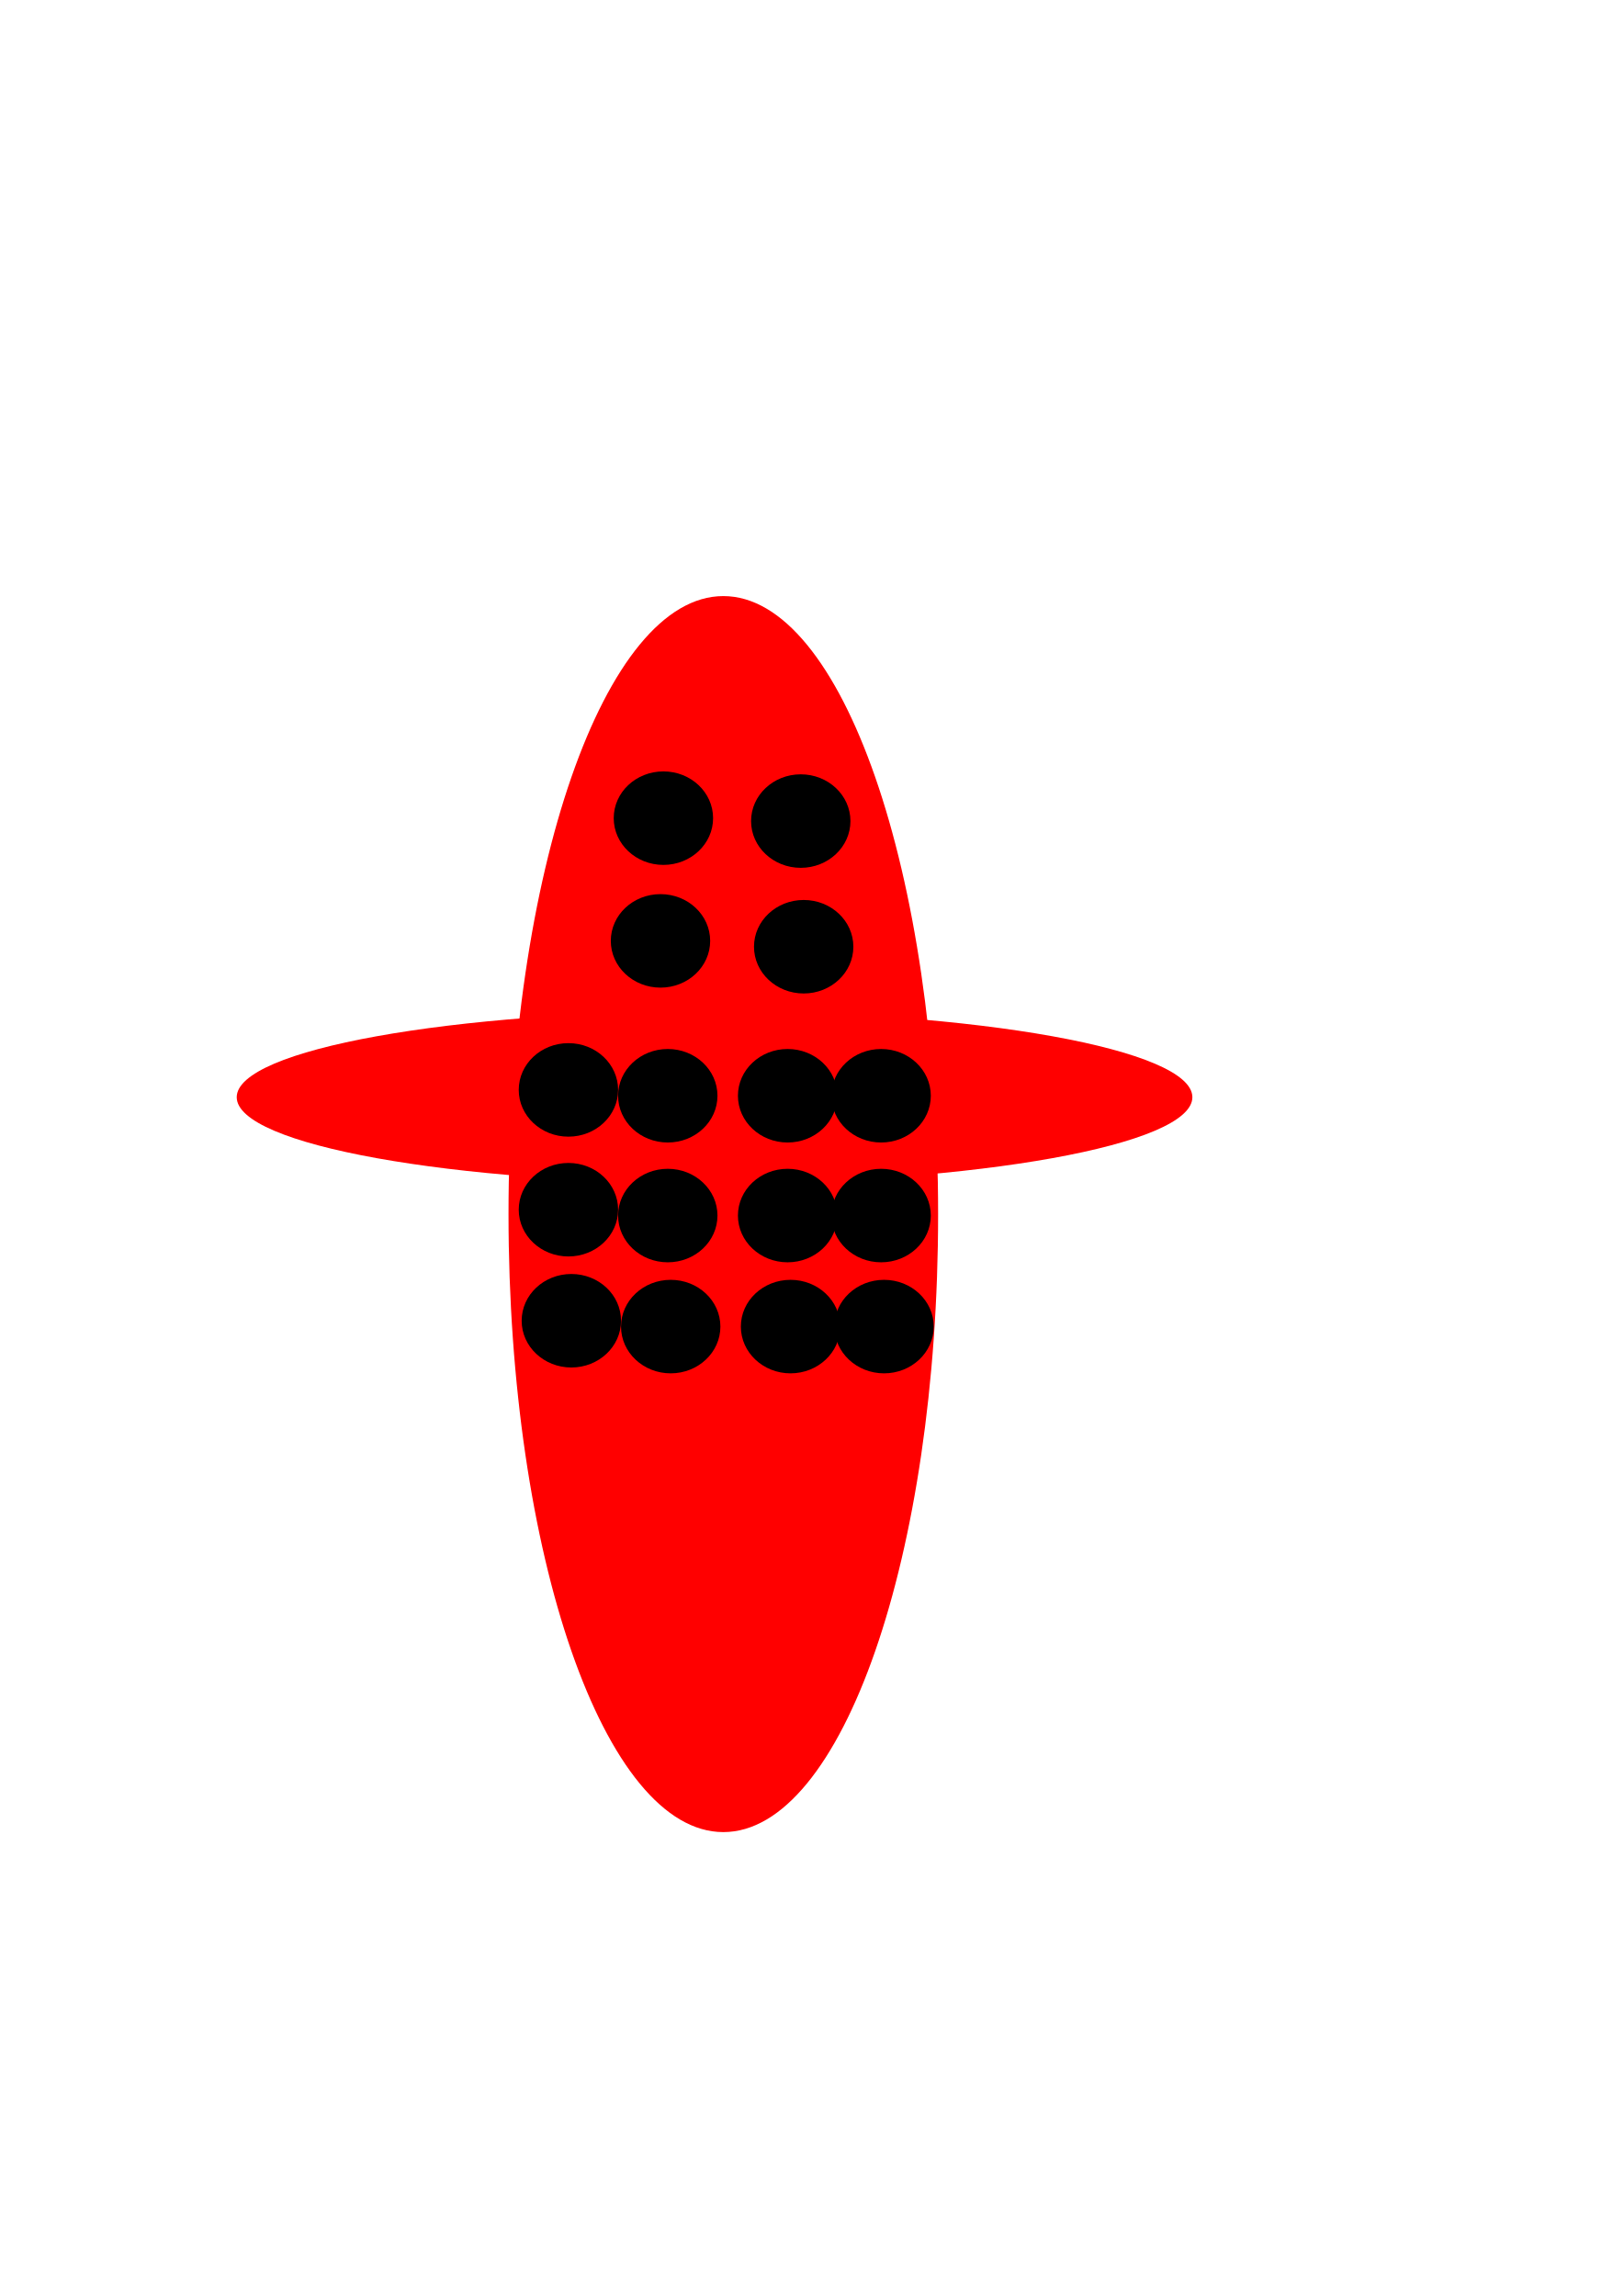
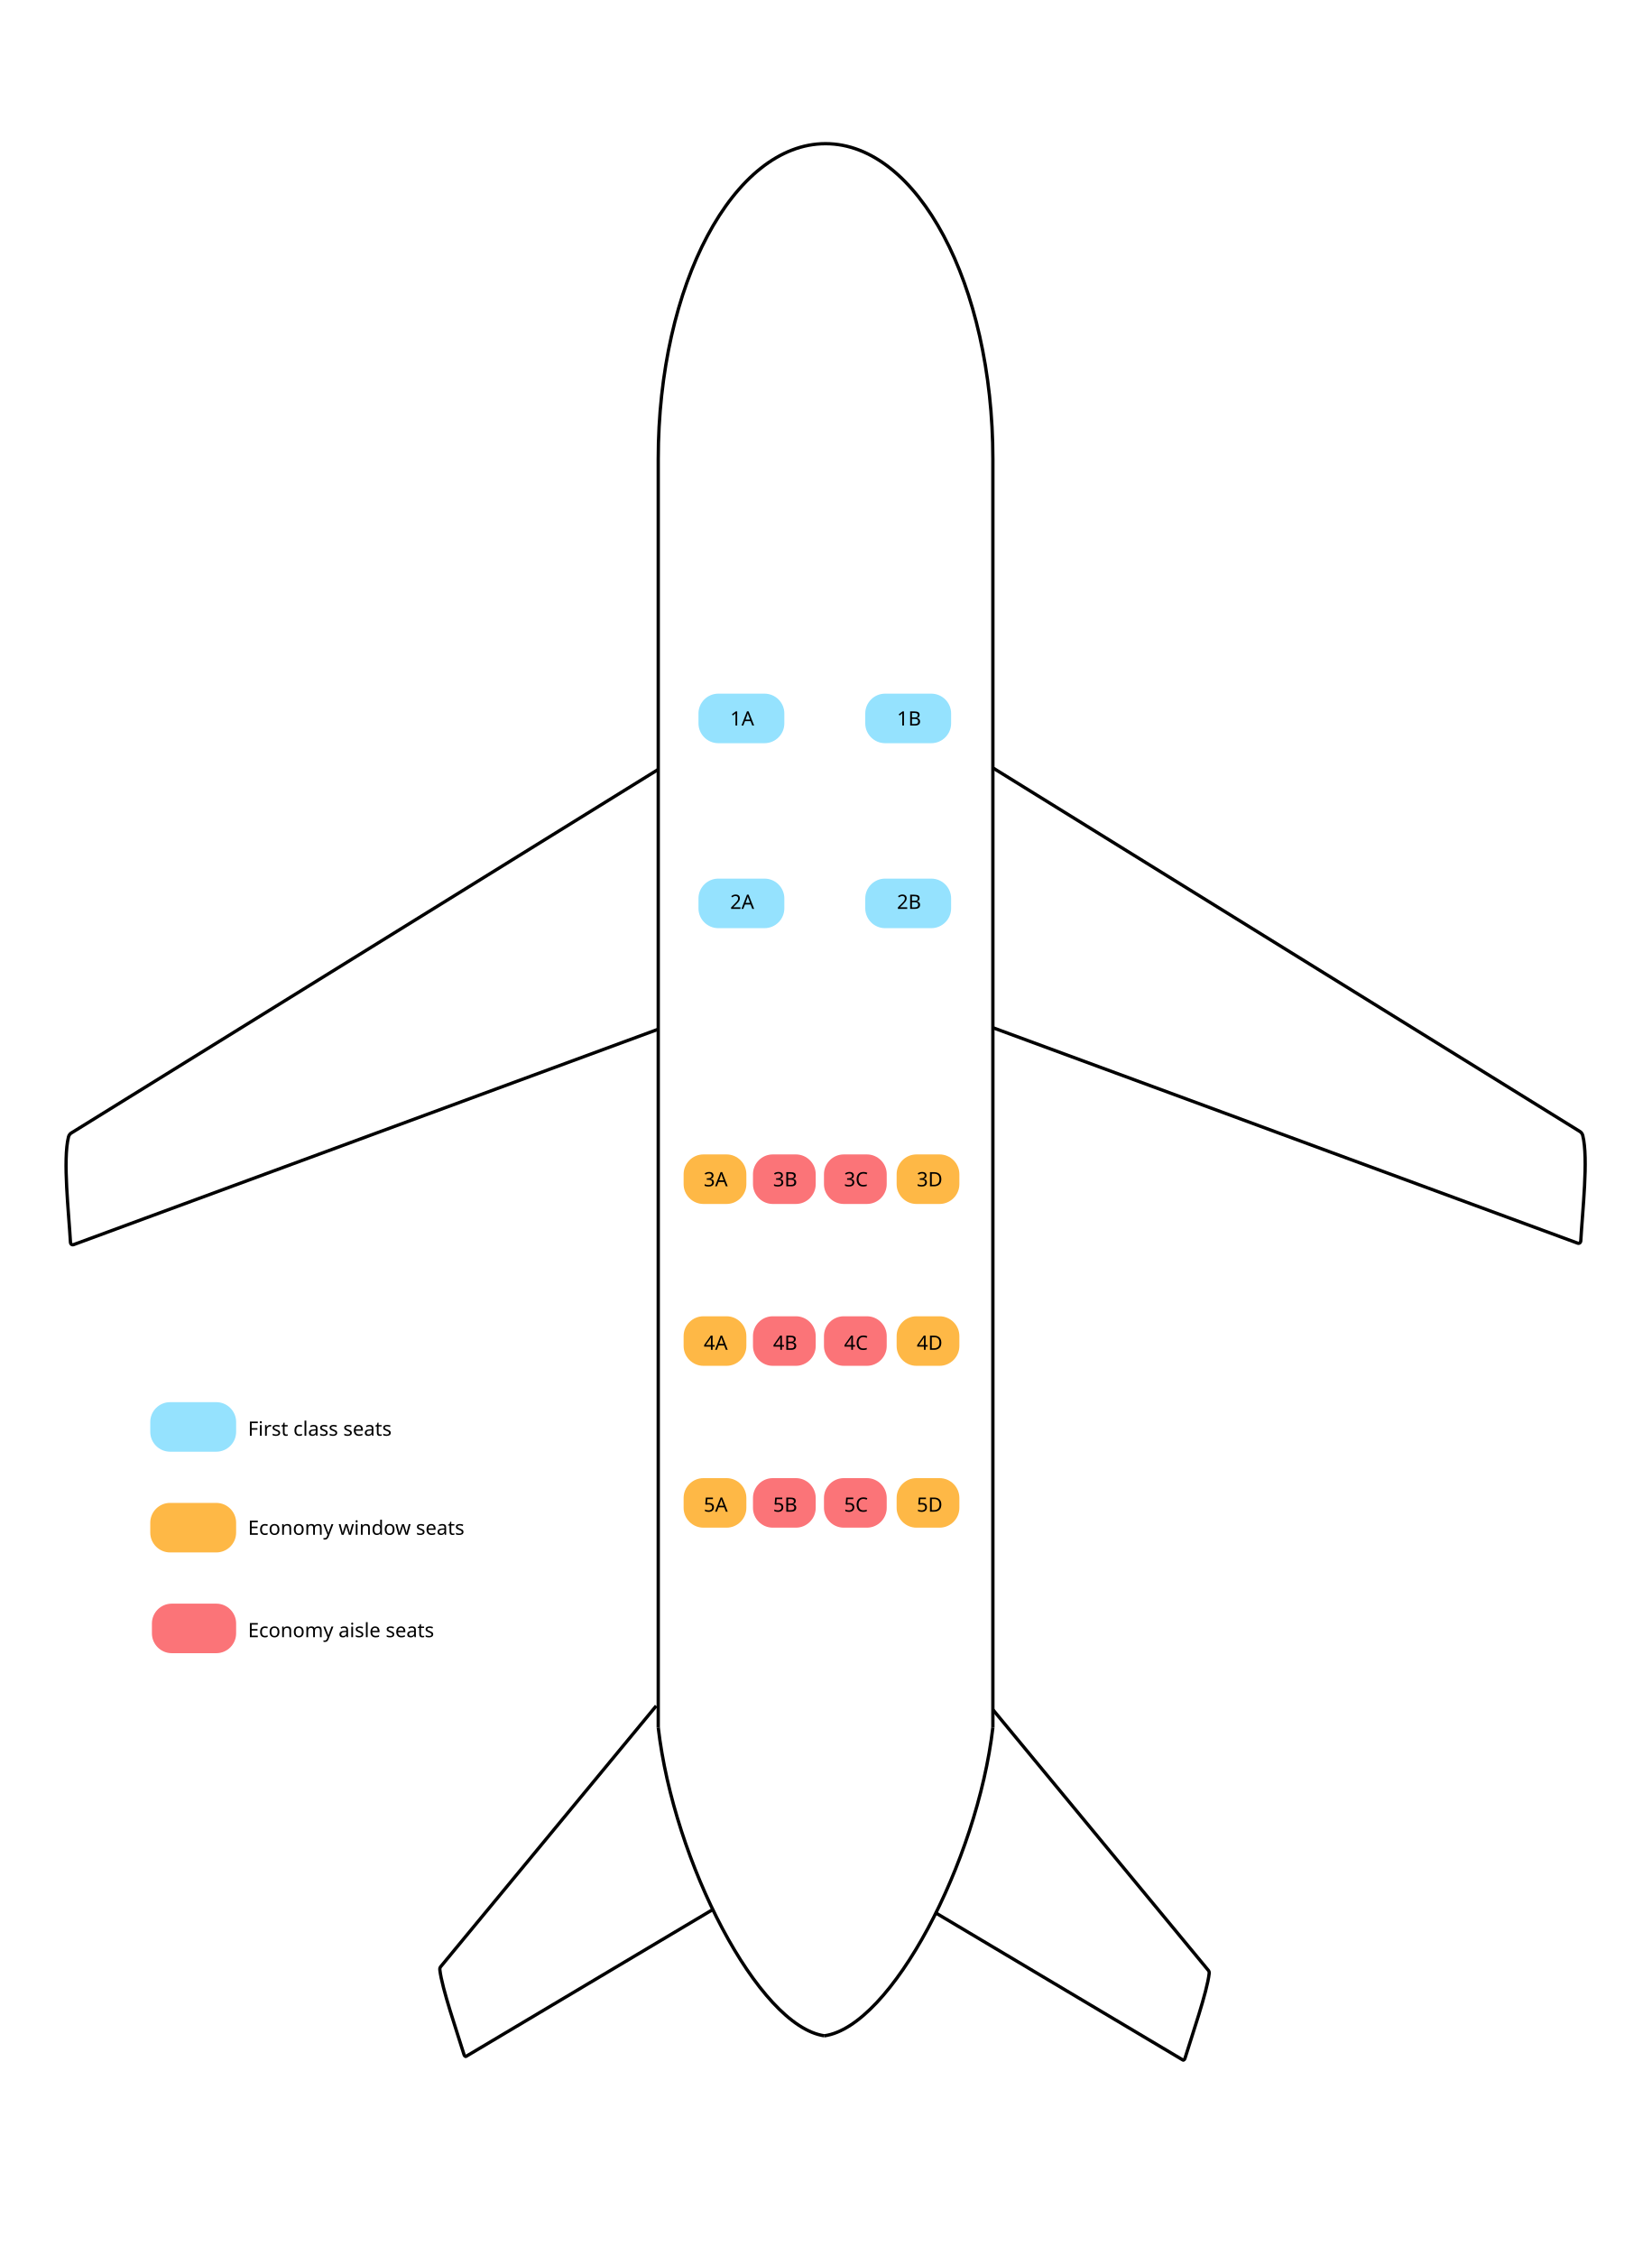
- <svg xmlns="http://www.w3.org/2000/svg" id="svg8" version="1.1" viewBox="0 0 210 297" height="297mm" width="210mm">
-   <defs id="defs2" />
-   <g id="layer1">
-     <ellipse ry="79.942" rx="27.781" cy="157.049" cx="93.549" id="path10" style="fill:#ff0000;fill-rule:evenodd;stroke-width:0.265" />
-     <ellipse ry="11.15" rx="61.799" cy="141.93" cx="92.415" id="path12" style="fill:#ff0000;fill-rule:evenodd;stroke-width:0.265" />
+ <svg xmlns="http://www.w3.org/2000/svg" xml:space="preserve" style="enable-background:new 0 0 1000 1366;" viewBox="0 0 1000 1366" y="0px" x="0px" id="Camada_2" version="1.1">
+   <defs id="defs137" />
+   <style id="style2" type="text/css">
+ 	.st0{fill:#95E2FE;}
+ 	.st1{fill:#FEB846;}
+ 	.st2{fill:#FB7478;}
+ 	.st3{font-family:'MyriadPro-Regular';}
+ 	.st4{font-size:12px;}
+ 	.st5{fill:none;stroke:#000000;stroke-width:2;stroke-miterlimit:10;}
+ </style>
+   <g id="g16">
+     <path id="path4" d="m 131,879 h -28 c -6.6,0 -12,-5.4 -12,-12 v -6 c 0,-6.6 5.4,-12 12,-12 h 28 c 6.6,0 12,5.4 12,12 v 6 c 0,6.6 -5.4,12 -12,12 z" class="st0" />
+     <path id="path6" d="m 131,940 h -28 c -6.6,0 -12,-5.4 -12,-12 v -6 c 0,-6.6 5.4,-12 12,-12 h 28 c 6.6,0 12,5.4 12,12 v 6 c 0,6.6 -5.4,12 -12,12 z" class="st1" />
+     <path id="path8" d="m 131,1001 h -27 c -6.6,0 -12,-5.4 -12,-12 v -6 c 0,-6.6 5.4,-12 12,-12 h 27 c 6.6,0 12,5.4 12,12 v 6 c 0,6.6 -5.4,12 -12,12 z" class="st2" />
+     <text id="text10" class="st3 st4" transform="translate(150.1807,869.3164)">First class seats</text>
+     <text id="text12" class="st3 st4" transform="translate(150.1807,929.3164)">Economy window seats</text>
+     <text id="text14" class="st3 st4" transform="translate(150.1807,991.3164)">Economy aisle seats</text>
  </g>
-   <g id="layer2">
-     <g id="g0">
-       <ellipse style="fill:#000000;stroke-width:0.265" id="1A" cx="85.801" cy="105.833" rx="6.426" ry="6.048" />
-       <ellipse ry="6.048" rx="6.426" cy="106.211" cx="103.565" id="1B" style="fill:#000000;stroke-width:0.265" />
-       <ellipse style="fill:#000000;stroke-width:0.265" id="2A" cx="85.423" cy="121.708" rx="6.426" ry="6.048" />
-       <ellipse ry="6.048" rx="6.426" cy="122.464" cx="103.943" id="2B" style="fill:#000000;stroke-width:0.265" />
+   <g id="g132">
+     <g id="g34">
+       <path id="path18" d="m 398.63,1045.99 c 9.38,81.33 60.61,180.94 100.64,186.68" class="st5" />
+       <path id="path20" d="M 398.63,1045.99 V 279.01 277.94 C 398.63,172.11 444.34,87 499.96,87" class="st5" />
+       <path id="path22" d="m 601.29,1045.99 c -9.5,81.33 -61.44,180.94 -102.03,186.68" class="st5" />
+       <path id="path24" d="M 601.29,1045.99 V 279.01 277.94 C 601.29,172.11 555.59,87 499.96,87" class="st5" />
+       <path id="path26" d="m 601.29,622.27 354.16,130.46 c 0.51,0.19 1.05,0.07 1.43,-0.3 v 0 c 0.26,-0.26 0.42,-0.61 0.44,-1 0.97,-17.62 4.72,-49.91 1.19,-63.97 -0.15,-0.6 -0.45,-1.14 -0.85,-1.6 v 0 c -0.25,-0.29 -0.55,-0.54 -0.87,-0.74 L 601.36,465" class="st5" />
+       <path id="path28" d="m 567.17,1158.55 149.24,88.8 c 0.22,0.13 0.52,0.01 0.8,-0.3 v 0 c 0.19,-0.22 0.35,-0.5 0.44,-0.82 4.36,-14.14 13.35,-40.11 14.62,-51.22 0.05,-0.47 0.02,-0.9 -0.09,-1.25 v 0 c -0.07,-0.22 -0.16,-0.41 -0.28,-0.56 L 601.24,1035.11" class="st5" />
+       <path id="path30" d="m 431.48,1156.33 -149.24,88.8 c -0.22,0.13 -0.52,0.01 -0.8,-0.3 v 0 c -0.19,-0.22 -0.35,-0.5 -0.44,-0.82 -4.36,-14.14 -13.35,-40.11 -14.62,-51.22 -0.05,-0.47 -0.02,-0.9 0.09,-1.25 v 0 c 0.07,-0.22 0.16,-0.41 0.28,-0.56 l 130.66,-158.09" class="st5" />
+       <path id="path32" d="M 398.71,623.16 44.55,753.62 c -0.51,0.19 -1.05,0.07 -1.43,-0.3 v 0 c -0.26,-0.26 -0.42,-0.61 -0.44,-1 -0.97,-17.62 -4.72,-49.91 -1.19,-63.97 0.15,-0.6 0.45,-1.14 0.85,-1.6 v 0 c 0.25,-0.29 0.55,-0.54 0.87,-0.74 L 398.65,465.88" class="st5" />
    </g>
-     <g id="g1">
-       <path id="3A" style="fill:#000000;stroke-width:0.265" d="m 79.942,140.985 a 6.426,6.048 0 0 1 -6.426,6.048 6.426,6.048 0 0 1 -6.426,-6.048 6.426,6.048 0 0 1 6.426,-6.048 6.426,6.048 0 0 1 6.426,6.048" />
-       <path id="3B" style="fill:#000000;stroke-width:0.265" d="m 92.793,141.741 a 6.426,6.048 0 0 1 -6.426,6.048 6.426,6.048 0 0 1 -6.426,-6.048 6.426,6.048 0 0 1 6.426,-6.048 6.426,6.048 0 0 1 6.426,6.048" />
-       <ellipse ry="6.048" rx="6.426" cy="141.741" cx="101.865" id="3C" style="fill:#000000;stroke-width:0.265" />
-       <ellipse style="fill:#000000;stroke-width:0.265" id="3D" cx="113.96" cy="141.741" rx="6.426" ry="6.048" />
-       <path d="m 79.942,156.482 a 6.426,6.048 0 0 1 -6.426,6.048 6.426,6.048 0 0 1 -6.426,-6.048 6.426,6.048 0 0 1 6.426,-6.048 6.426,6.048 0 0 1 6.426,6.048" style="fill:#000000;stroke-width:0.265" id="4A" />
-       <path d="m 92.793,157.238 a 6.426,6.048 0 0 1 -6.426,6.048 6.426,6.048 0 0 1 -6.426,-6.048 6.426,6.048 0 0 1 6.426,-6.048 6.426,6.048 0 0 1 6.426,6.048" style="fill:#000000;stroke-width:0.265" id="4B" />
-       <ellipse style="fill:#000000;stroke-width:0.265" id="4C" cx="101.865" cy="157.238" rx="6.426" ry="6.048" />
-       <ellipse ry="6.048" rx="6.426" cy="157.238" cx="113.96" id="4D" style="fill:#000000;stroke-width:0.265" />
-       <path d="m 80.32,170.845 a 6.426,6.048 0 0 1 -6.426,6.048 6.426,6.048 0 0 1 -6.426,-6.048 6.426,6.048 0 0 1 6.426,-6.048 6.426,6.048 0 0 1 6.426,6.048" style="fill:#000000;stroke-width:0.265" id="5A" />
-       <path d="m 93.171,171.601 a 6.426,6.048 0 0 1 -6.426,6.048 6.426,6.048 0 0 1 -6.426,-6.048 6.426,6.048 0 0 1 6.426,-6.048 6.426,6.048 0 0 1 6.426,6.048" style="fill:#000000;stroke-width:0.265" id="5B" />
-       <ellipse style="fill:#000000;stroke-width:0.265" id="5C" cx="102.243" cy="171.601" rx="6.426" ry="6.048" />
-       <ellipse ry="6.048" rx="6.426" cy="171.601" cx="114.338" id="5D" style="fill:#000000;stroke-width:0.265" />
+     <g id="1A">
+       <path id="path36" d="m 463,450 h -28 c -6.6,0 -12,-5.4 -12,-12 v -6 c 0,-6.6 5.4,-12 12,-12 h 28 c 6.6,0 12,5.4 12,12 v 6 c 0,6.6 -5.4,12 -12,12 z" class="st0" />
+       <text id="text38" class="st3 st4" transform="translate(442.1807,439.3164)">1A</text>
+     </g>
+     <g id="1B">
+       <path id="path42" d="m 564,450 h -28 c -6.6,0 -12,-5.4 -12,-12 v -6 c 0,-6.6 5.4,-12 12,-12 h 28 c 6.6,0 12,5.4 12,12 v 6 c 0,6.6 -5.4,12 -12,12 z" class="st0" />
+       <text id="text44" class="st3 st4" transform="translate(543.1807,439.3164)">1B</text>
+     </g>
+     <g id="2A">
+       <path id="path48" d="m 463,562 h -28 c -6.6,0 -12,-5.4 -12,-12 v -6 c 0,-6.6 5.4,-12 12,-12 h 28 c 6.6,0 12,5.4 12,12 v 6 c 0,6.6 -5.4,12 -12,12 z" class="st0" />
+       <text id="text50" class="st3 st4" transform="translate(442.1807,550.3164)">2A</text>
+     </g>
+     <g id="2B">
+       <path id="path54" d="m 564,562 h -28 c -6.6,0 -12,-5.4 -12,-12 v -6 c 0,-6.6 5.4,-12 12,-12 h 28 c 6.6,0 12,5.4 12,12 v 6 c 0,6.6 -5.4,12 -12,12 z" class="st0" />
+       <text id="text56" class="st3 st4" transform="translate(543.1807,550.3164)">2B</text>
+     </g>
+     <g id="3A">
+       <path id="path60" d="m 440,729 h -14 c -6.6,0 -12,-5.4 -12,-12 v -6 c 0,-6.6 5.4,-12 12,-12 h 14 c 6.6,0 12,5.4 12,12 v 6 c 0,6.6 -5.4,12 -12,12 z" class="st1" />
+       <text id="text62" class="st3 st4" transform="translate(426.1807,718.3164)">3A</text>
+     </g>
+     <g id="4A">
+       <path id="path66" d="m 440,827 h -14 c -6.6,0 -12,-5.4 -12,-12 v -6 c 0,-6.6 5.4,-12 12,-12 h 14 c 6.6,0 12,5.4 12,12 v 6 c 0,6.6 -5.4,12 -12,12 z" class="st1" />
+       <text id="text68" class="st3 st4" transform="translate(426.1807,817.3164)">4A</text>
+     </g>
+     <g id="5A">
+       <path id="path72" d="m 440,925 h -14 c -6.6,0 -12,-5.4 -12,-12 v -6 c 0,-6.6 5.4,-12 12,-12 h 14 c 6.6,0 12,5.4 12,12 v 6 c 0,6.6 -5.4,12 -12,12 z" class="st1" />
+       <text id="text74" class="st3 st4" transform="translate(426.1807,915.3164)">5A</text>
+     </g>
+     <g id="3B">
+       <path id="path78" d="m 482,729 h -14 c -6.6,0 -12,-5.4 -12,-12 v -6 c 0,-6.6 5.4,-12 12,-12 h 14 c 6.6,0 12,5.4 12,12 v 6 c 0,6.6 -5.4,12 -12,12 z" class="st2" />
+       <text id="text80" class="st3 st4" transform="translate(468.1807,718.3164)">3B</text>
+     </g>
+     <g id="4B">
+       <path id="path84" d="m 482,827 h -14 c -6.6,0 -12,-5.4 -12,-12 v -6 c 0,-6.6 5.4,-12 12,-12 h 14 c 6.6,0 12,5.4 12,12 v 6 c 0,6.6 -5.4,12 -12,12 z" class="st2" />
+       <text id="text86" class="st3 st4" transform="translate(468.1807,817.3164)">4B</text>
+     </g>
+     <g id="5B">
+       <path id="path90" d="m 482,925 h -14 c -6.6,0 -12,-5.4 -12,-12 v -6 c 0,-6.6 5.4,-12 12,-12 h 14 c 6.6,0 12,5.4 12,12 v 6 c 0,6.6 -5.4,12 -12,12 z" class="st2" />
+       <text id="text92" class="st3 st4" transform="translate(468.1807,915.3164)">5B</text>
+     </g>
+     <g id="3C">
+       <path id="path96" d="m 525,729 h -14 c -6.6,0 -12,-5.4 -12,-12 v -6 c 0,-6.6 5.4,-12 12,-12 h 14 c 6.6,0 12,5.4 12,12 v 6 c 0,6.6 -5.4,12 -12,12 z" class="st2" />
+       <text id="text98" class="st3 st4" transform="translate(511.1807,718.3164)">3C</text>
+     </g>
+     <g id="4C">
+       <path id="path102" d="m 525,827 h -14 c -6.6,0 -12,-5.4 -12,-12 v -6 c 0,-6.6 5.4,-12 12,-12 h 14 c 6.6,0 12,5.4 12,12 v 6 c 0,6.6 -5.4,12 -12,12 z" class="st2" />
+       <text id="text104" class="st3 st4" transform="translate(511.1807,817.3164)">4C</text>
+     </g>
+     <g id="5C">
+       <path id="path108" d="m 525,925 h -14 c -6.6,0 -12,-5.4 -12,-12 v -6 c 0,-6.6 5.4,-12 12,-12 h 14 c 6.6,0 12,5.4 12,12 v 6 c 0,6.6 -5.4,12 -12,12 z" class="st2" />
+       <text id="text110" class="st3 st4" transform="translate(511.1807,915.3164)">5C</text>
+     </g>
+     <g id="3D">
+       <path id="path114" d="m 569,729 h -14 c -6.6,0 -12,-5.4 -12,-12 v -6 c 0,-6.6 5.4,-12 12,-12 h 14 c 6.6,0 12,5.4 12,12 v 6 c 0,6.6 -5.4,12 -12,12 z" class="st1" />
+       <text id="text116" class="st3 st4" transform="translate(555.1807,718.3164)">3D</text>
+     </g>
+     <g id="4D">
+       <path id="path120" d="m 569,827 h -14 c -6.6,0 -12,-5.4 -12,-12 v -6 c 0,-6.6 5.4,-12 12,-12 h 14 c 6.6,0 12,5.4 12,12 v 6 c 0,6.6 -5.4,12 -12,12 z" class="st1" />
+       <text id="text122" class="st3 st4" transform="translate(555.1807,817.3164)">4D</text>
+     </g>
+     <g id="5D">
+       <path id="path126" d="m 569,925 h -14 c -6.6,0 -12,-5.4 -12,-12 v -6 c 0,-6.6 5.4,-12 12,-12 h 14 c 6.6,0 12,5.4 12,12 v 6 c 0,6.6 -5.4,12 -12,12 z" class="st1" />
+       <text id="text128" class="st3 st4" transform="translate(555.1807,915.3164)">5D</text>
    </g>
  </g>
</svg>
